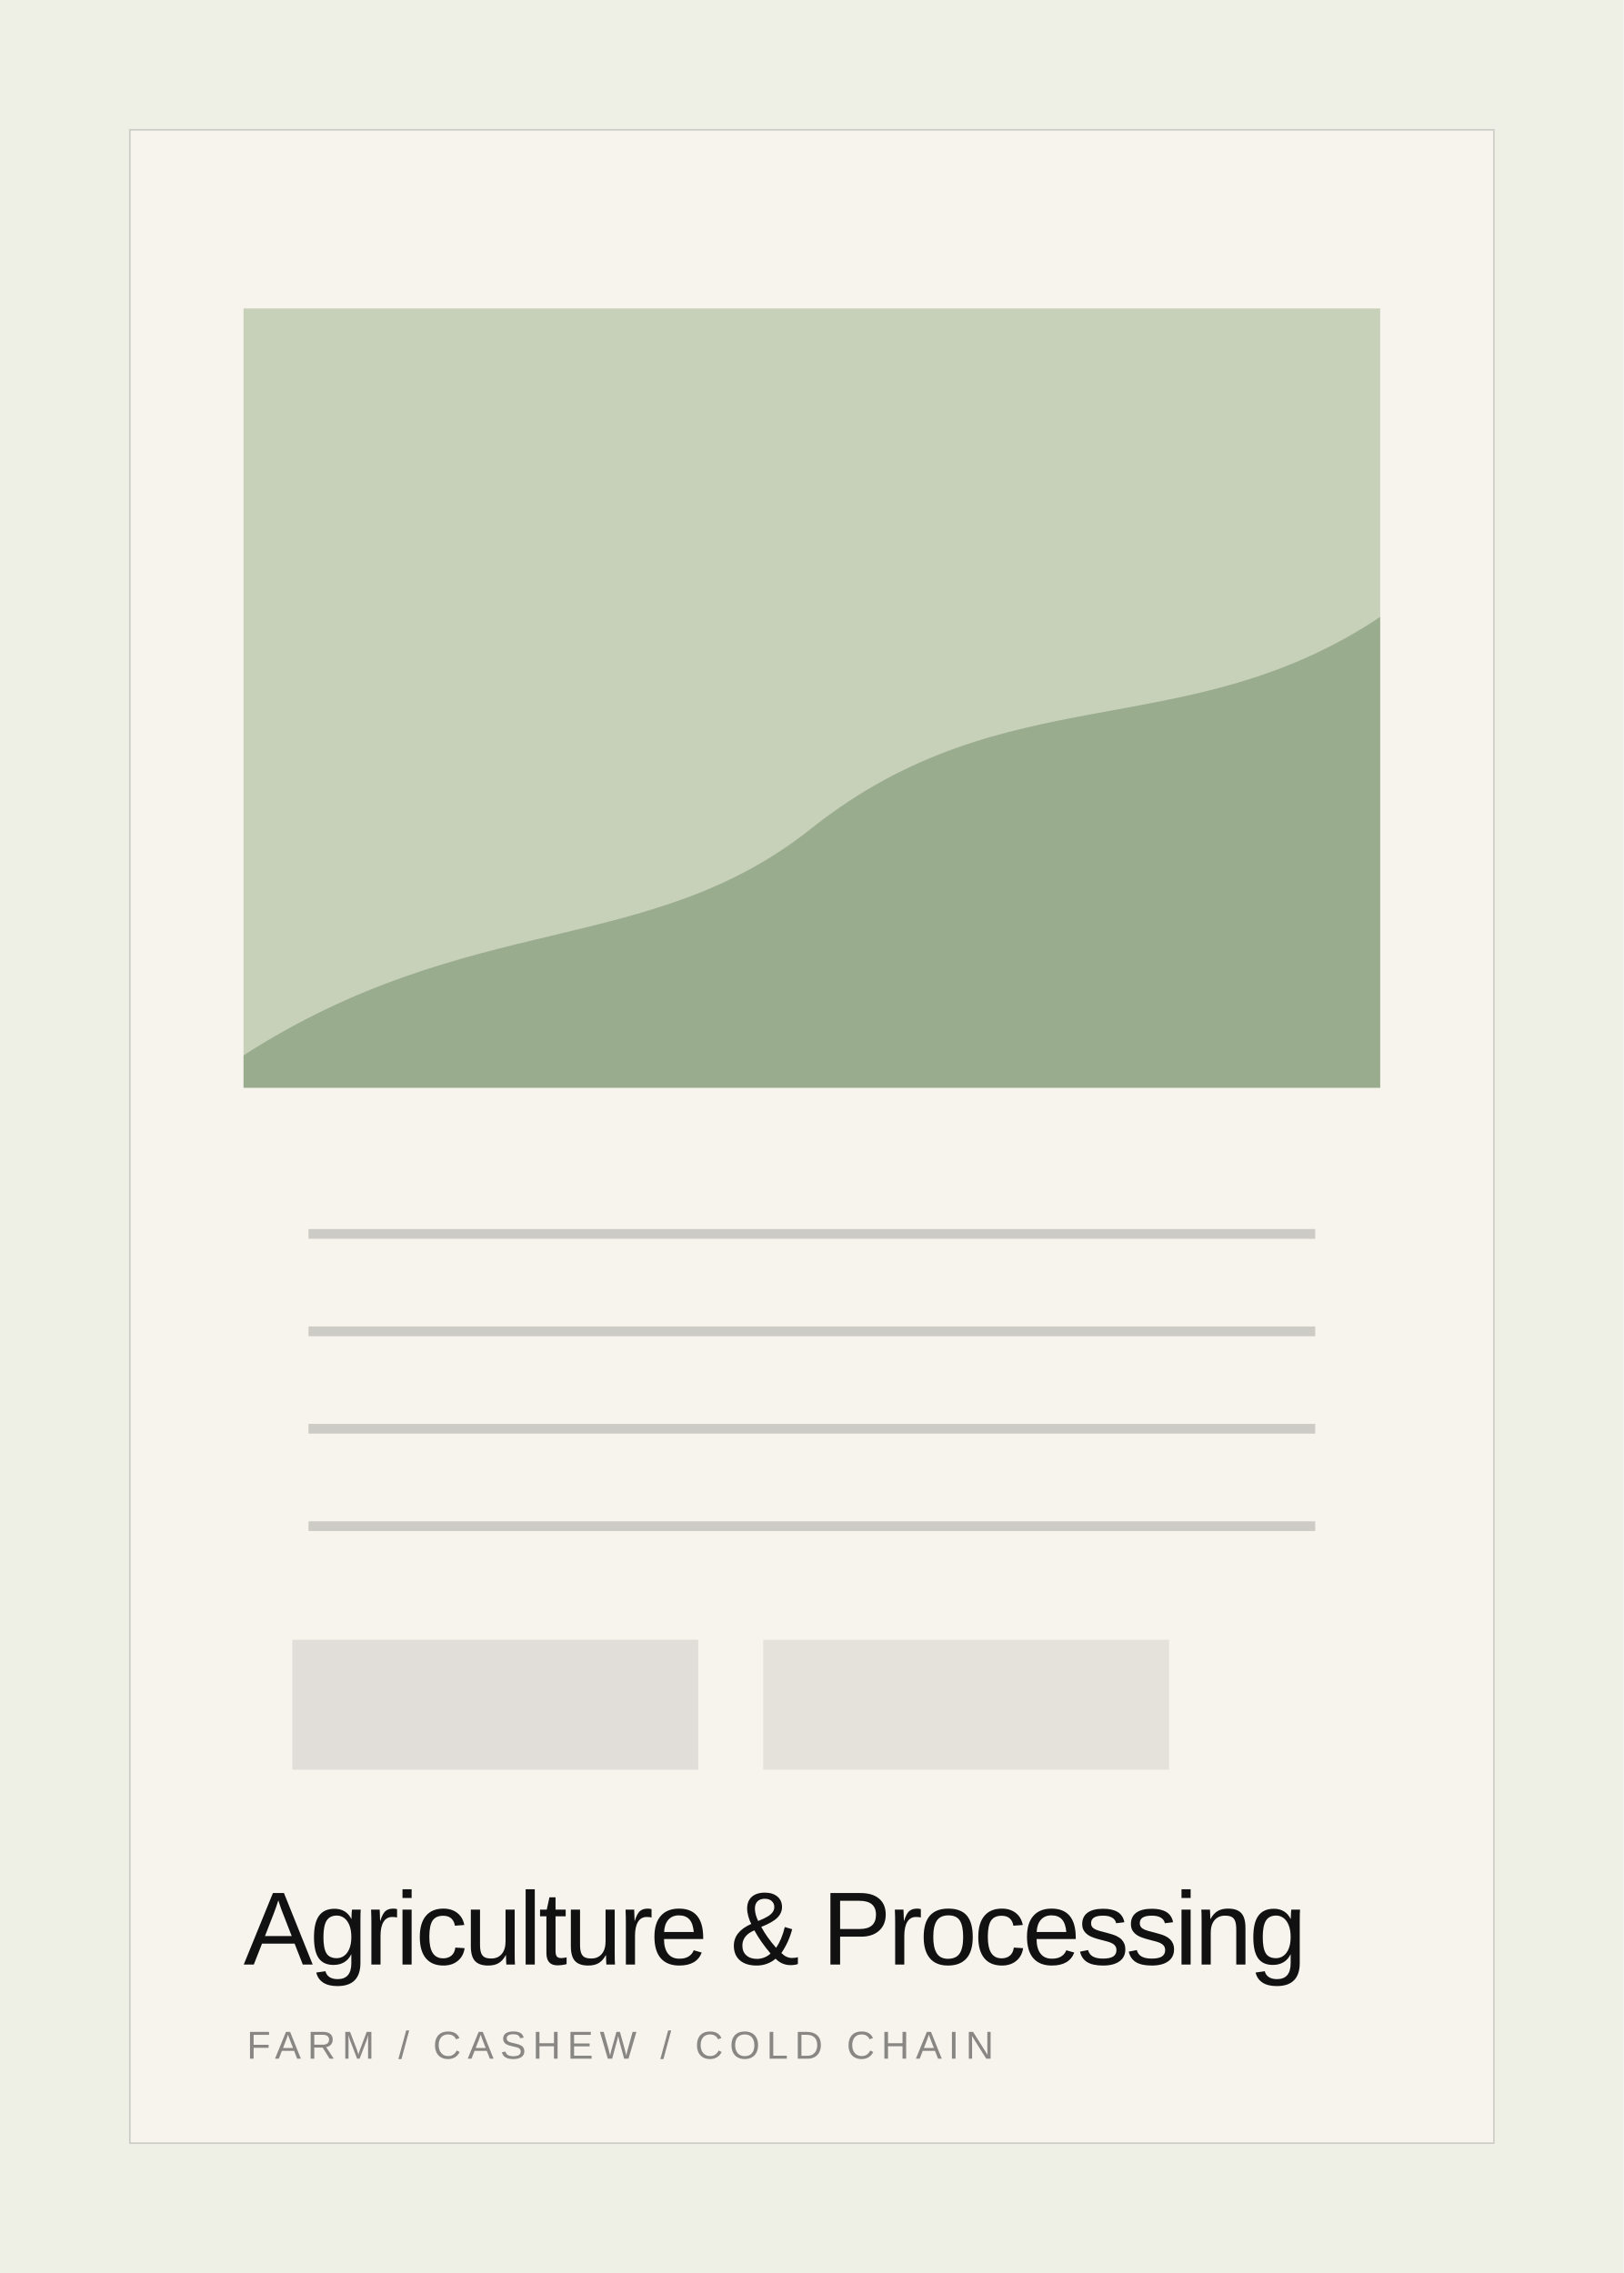
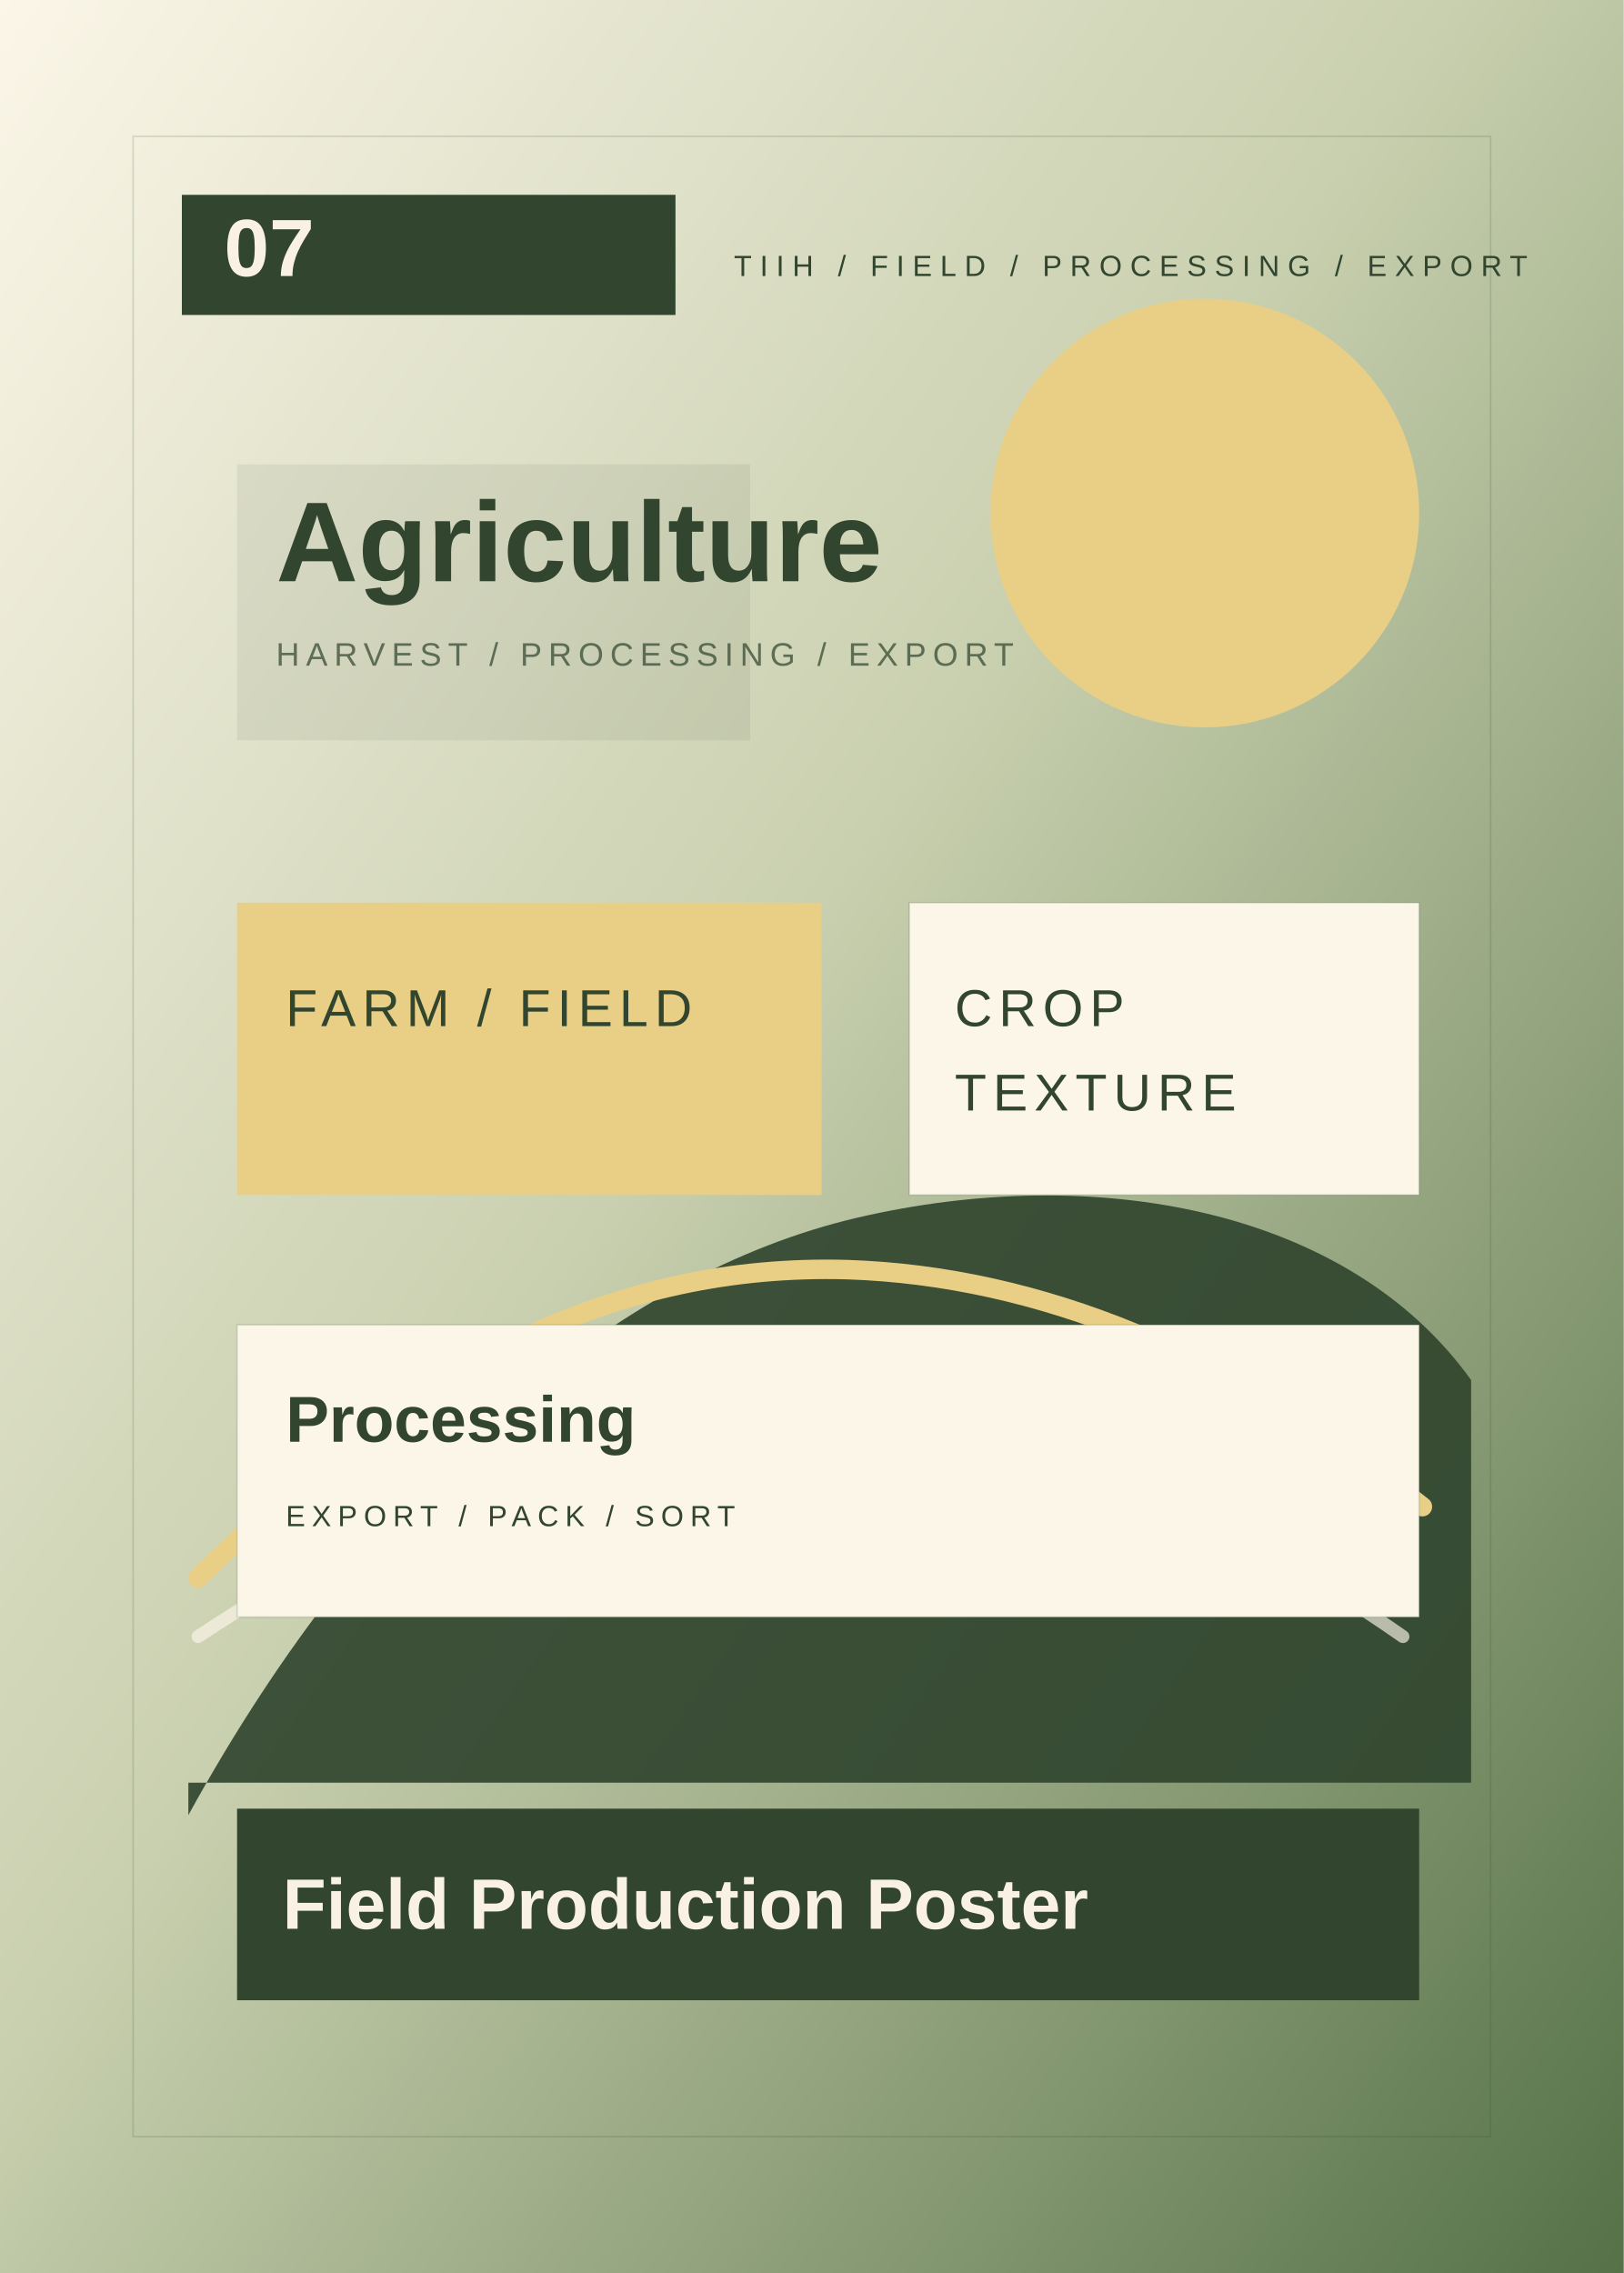
- <svg xmlns="http://www.w3.org/2000/svg" viewBox="0 0 1000 1400" role="img" aria-label="Agriculture and processing template visual placeholder">
-   <rect width="1000" height="1400" fill="#eef0e6" />
-   <rect x="80" y="80" width="840" height="1240" fill="#f7f4ee" stroke="#111" stroke-opacity=".16" />
-   <rect x="150" y="190" width="700" height="480" fill="#c7d0b8" />
-   <path d="M150 650 C290 560 400 590 500 510 C620 415 730 460 850 380 V670 H150 Z" fill="#78906d" opacity=".56" />
-   <g stroke="#111" stroke-opacity=".18" stroke-width="6">
-     <line x1="190" y1="760" x2="810" y2="760" />
-     <line x1="190" y1="820" x2="810" y2="820" />
-     <line x1="190" y1="880" x2="810" y2="880" />
-     <line x1="190" y1="940" x2="810" y2="940" />
-   </g>
-   <rect x="180" y="1010" width="250" height="80" fill="#111" opacity=".1" />
-   <rect x="470" y="1010" width="250" height="80" fill="#111" opacity=".08" />
-   <text x="150" y="1210" fill="#111" font-family="Arial, Helvetica, sans-serif" font-size="64" letter-spacing="-2">Agriculture &amp; Processing</text>
-   <text x="152" y="1268" fill="#111" opacity=".48" font-family="Arial, Helvetica, sans-serif" font-size="24" letter-spacing="4">FARM / CASHEW / COLD CHAIN</text>
+ <svg xmlns="http://www.w3.org/2000/svg" viewBox="0 0 1000 1400" role="img" aria-label="Agriculture poster">
+   <defs>
+     <linearGradient id="a-bg" x1="0" x2="1" y1="0" y2="1">
+       <stop offset="0" stop-color="#fbf6e8" />
+       <stop offset=".45" stop-color="#c9d0af" />
+       <stop offset="1" stop-color="#557147" />
+     </linearGradient>
+   </defs>
+   <rect width="1000" height="1400" fill="url(#a-bg)" />
+   <rect x="82" y="84" width="836" height="1232" fill="none" stroke="#31452f" stroke-opacity=".16" />
+   <rect x="112" y="120" width="304" height="74" fill="#31452f" />
+   <text x="138" y="170" fill="#f8f1e4" font-family="Arial, Helvetica, sans-serif" font-size="50" font-weight="700">07</text>
+   <text x="452" y="170" fill="#31452f" font-family="Arial, Helvetica, sans-serif" font-size="18" letter-spacing="5">TIIH / FIELD / PROCESSING / EXPORT</text>
+   <path d="M116 1118c114-208 266-334 412-368s302-6 378 100v248H116z" fill="#31452f" opacity=".92" />
+   <path d="M122 972c132-132 258-194 400-190 118 4 236 52 354 146" fill="none" stroke="#e9cf85" stroke-width="12" stroke-linecap="round" />
+   <path d="M122 1008c126-84 252-126 378-126 126 0 244 42 364 126" fill="none" stroke="#fbf6e8" stroke-opacity=".66" stroke-width="8" stroke-linecap="round" />
+   <circle cx="742" cy="316" r="132" fill="#e9cf85" />
+   <rect x="146" y="286" width="316" height="170" fill="#31452f" opacity=".08" />
+   <text x="170" y="358" fill="#31452f" font-family="Arial, Helvetica, sans-serif" font-size="70" font-weight="700">Agriculture</text>
+   <text x="170" y="410" fill="#31452f" opacity=".72" font-family="Arial, Helvetica, sans-serif" font-size="20" letter-spacing="4">HARVEST / PROCESSING / EXPORT</text>
+   <rect x="560" y="556" width="314" height="180" fill="#fbf6e8" stroke="#31452f" stroke-opacity=".16" />
+   <text x="588" y="632" fill="#31452f" font-family="Arial, Helvetica, sans-serif" font-size="32" letter-spacing="4">CROP</text>
+   <text x="588" y="684" fill="#31452f" font-family="Arial, Helvetica, sans-serif" font-size="32" letter-spacing="4">TEXTURE</text>
+   <rect x="146" y="556" width="360" height="180" fill="#e9cf85" />
+   <text x="176" y="632" fill="#31452f" font-family="Arial, Helvetica, sans-serif" font-size="32" letter-spacing="4">FARM / FIELD</text>
+   <rect x="146" y="816" width="728" height="180" fill="#fbf6e8" stroke="#31452f" stroke-opacity=".16" />
+   <text x="176" y="888" fill="#31452f" font-family="Arial, Helvetica, sans-serif" font-size="40" font-weight="700">Processing</text>
+   <text x="176" y="940" fill="#31452f" font-family="Arial, Helvetica, sans-serif" font-size="18" letter-spacing="4">EXPORT / PACK / SORT</text>
+   <rect x="146" y="1114" width="728" height="118" fill="#31452f" />
+   <text x="174" y="1188" fill="#f8f1e4" font-family="Arial, Helvetica, sans-serif" font-size="44" font-weight="700">Field Production Poster</text>
</svg>
